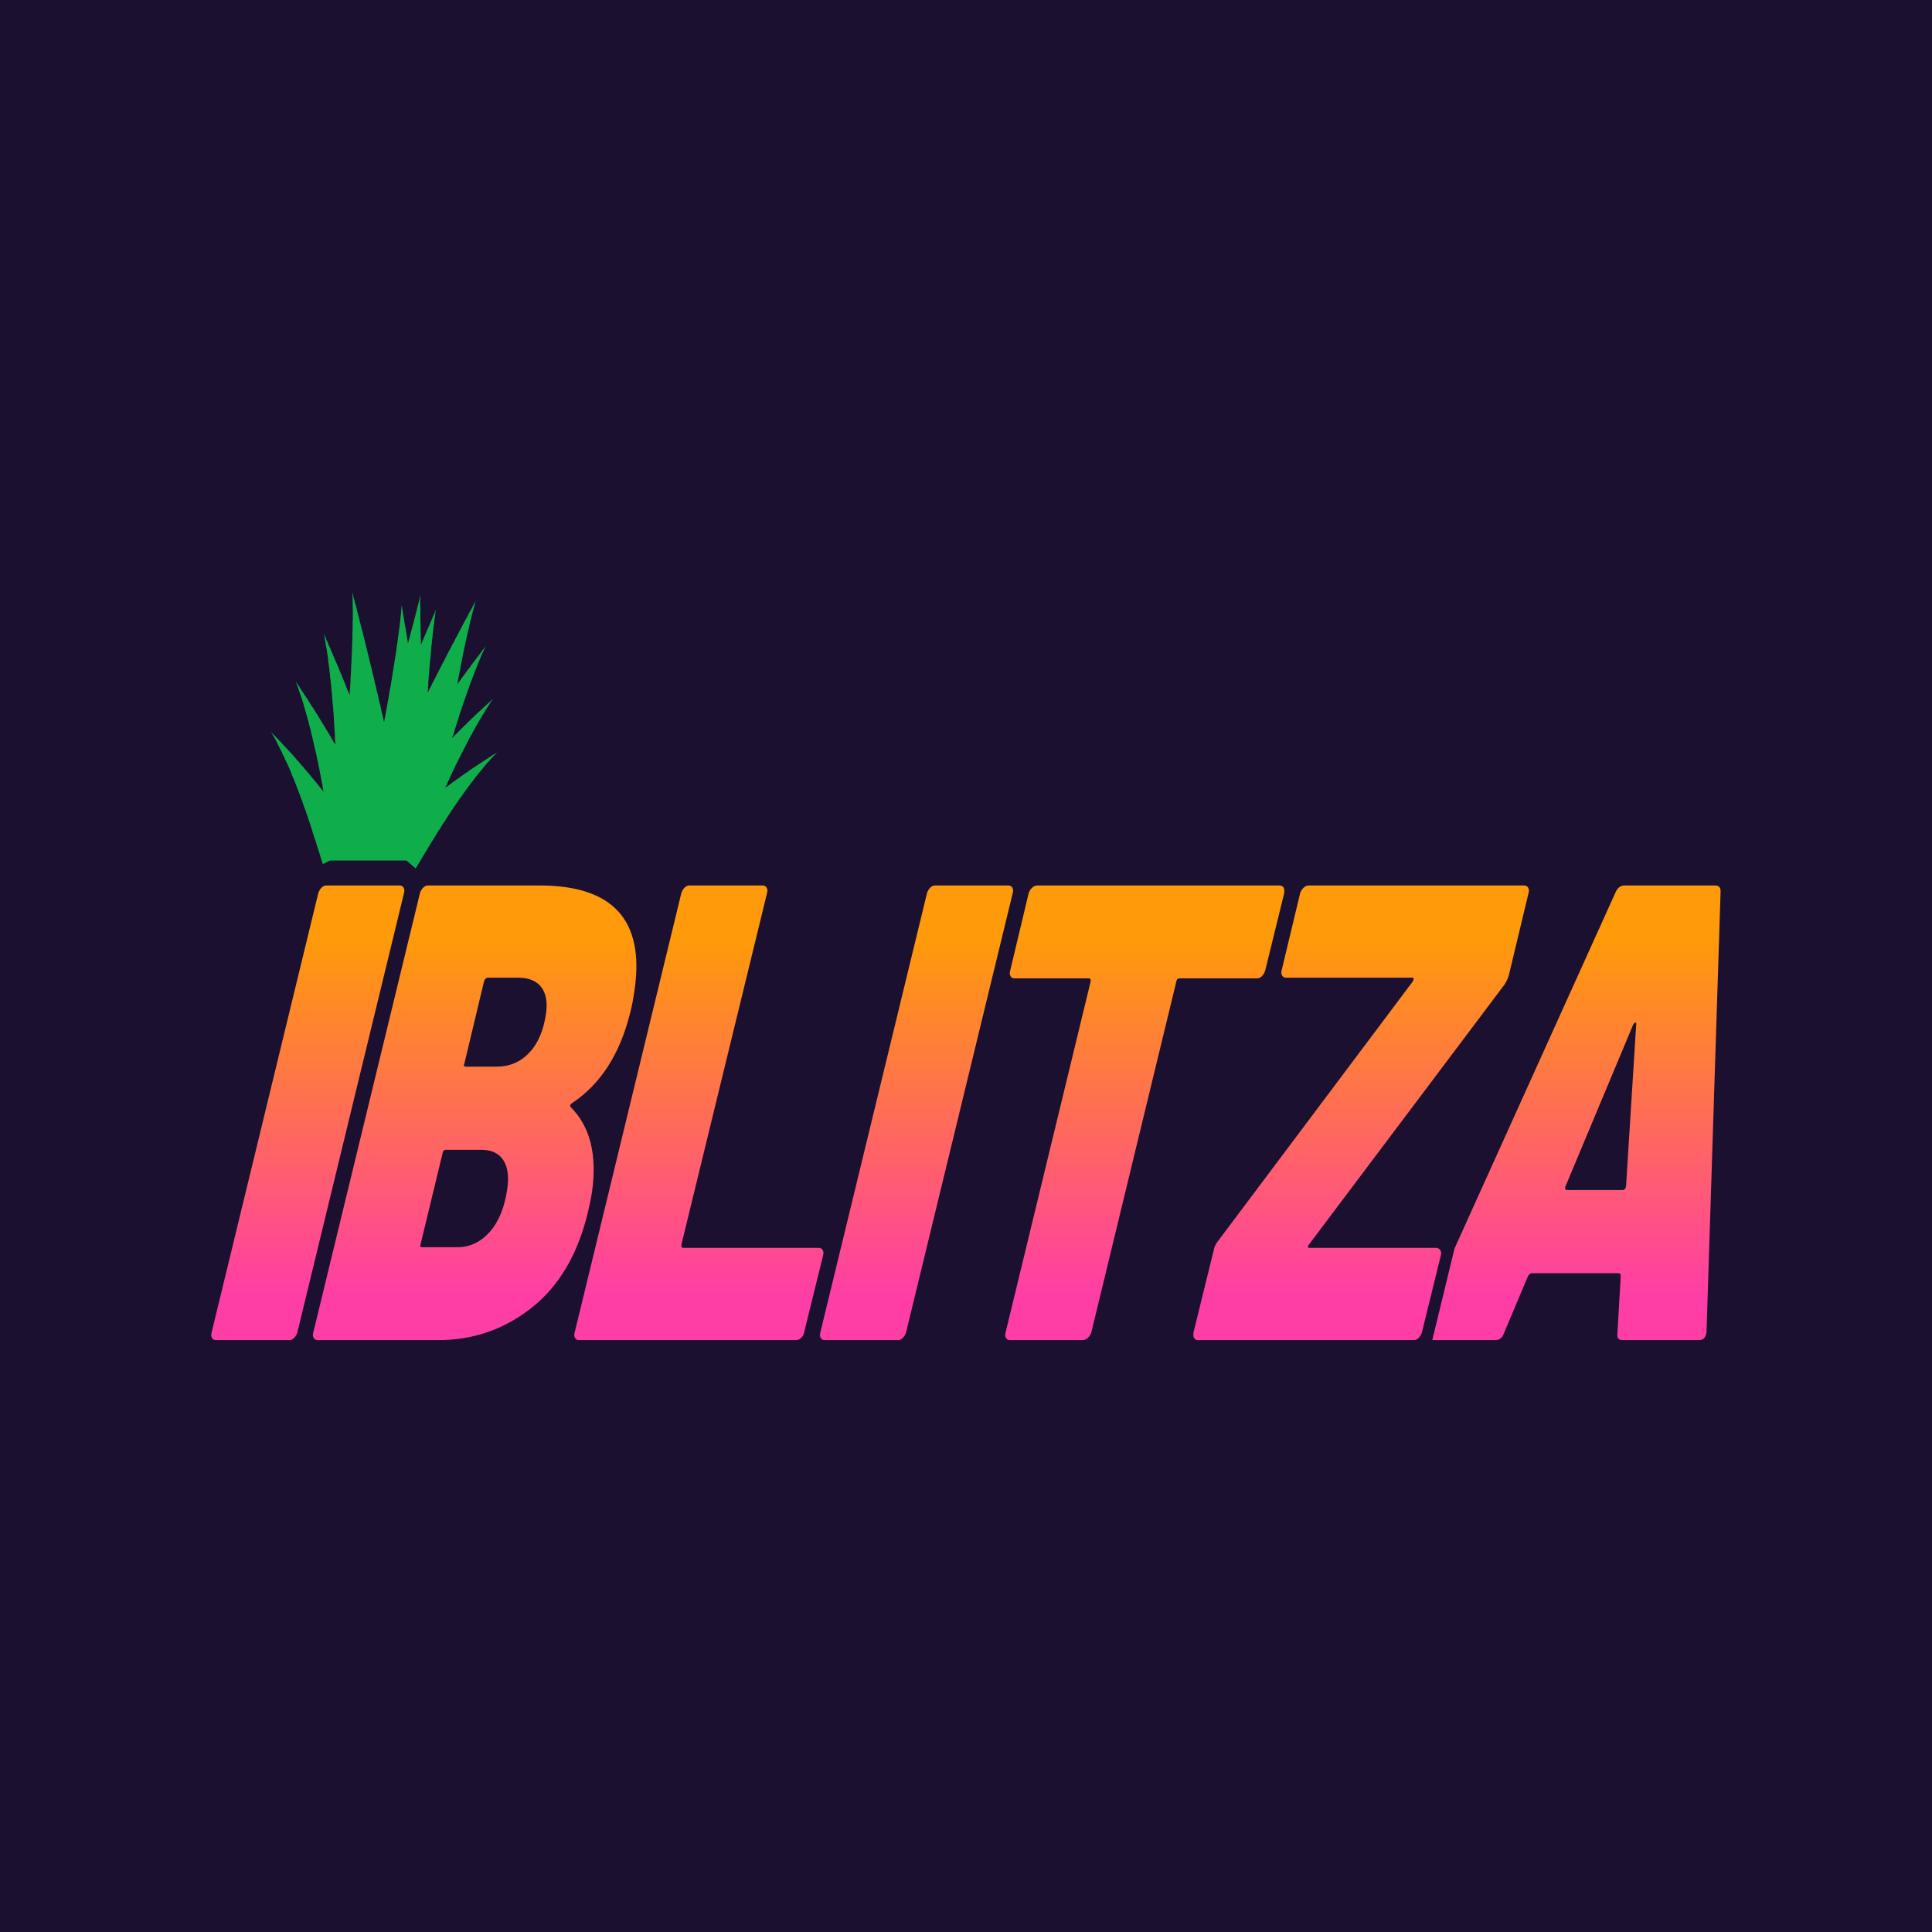
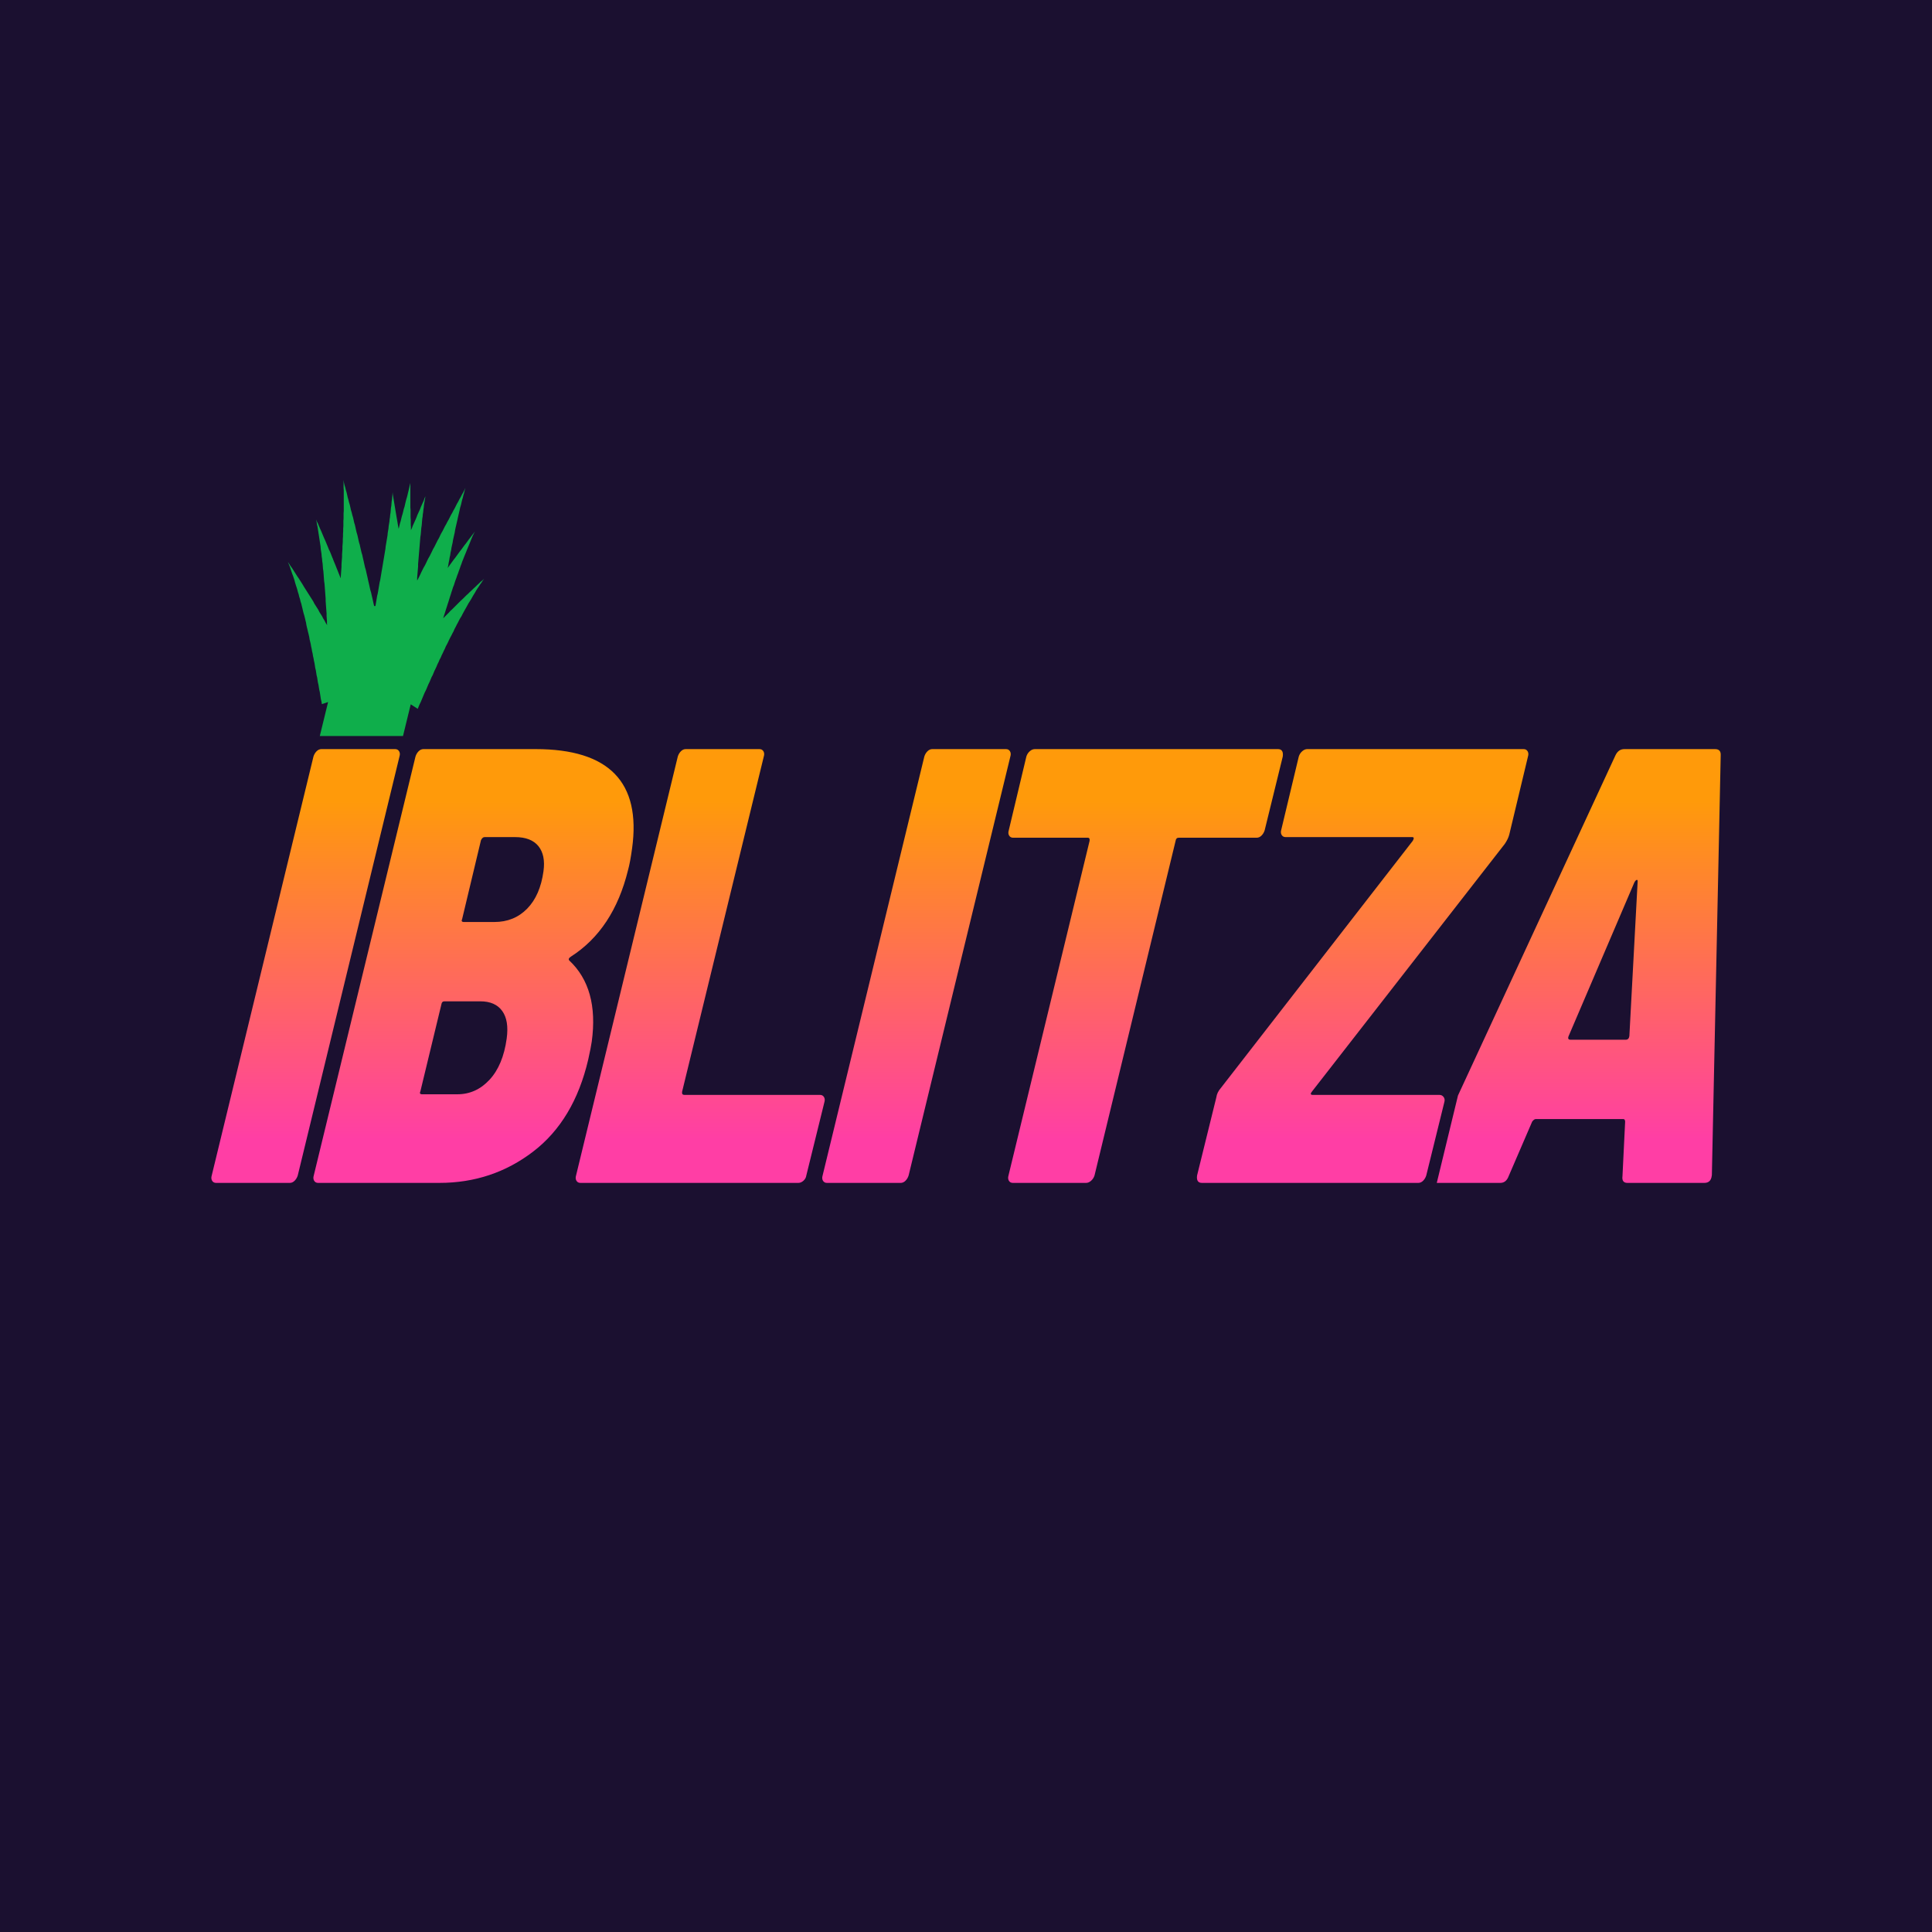
<svg xmlns="http://www.w3.org/2000/svg" viewBox="0 0 1024 1024" width="1024" height="1024">
  <defs>
-     <linearGradient id="sunset" gradientUnits="userSpaceOnUse" x1="0" y1="391.5" x2="0" y2="632.5">
+     <linearGradient id="sunset" gradientUnits="userSpaceOnUse" x1="0" y1="397.0" x2="0" y2="627.0">
      <stop offset="0.12" stop-color="#ff9a0a" />
      <stop offset="0.9" stop-color="#ff3ea5" />
    </linearGradient>
  </defs>
  <rect width="1024" height="1024" fill="#1b1030" />
-   <g transform="translate(-2.3 77.8)">
-     <g fill="#0fae4b">
-       <path d="M176.0,378.3 L219.9,378.3 L237.4,306.0 L193.5,306.0Z" />
-       <path d="M173.4,380.2 L173.0,378.9 L172.6,377.7 L172.2,376.5 L171.9,375.3 L171.5,374.1 L171.1,372.9 L170.7,371.7 L170.3,370.5 L170.0,369.3 L169.6,368.1 L169.2,366.9 L168.8,365.7 L168.4,364.5 L168.0,363.3 L167.7,362.1 L167.3,360.9 L166.9,359.7 L166.5,358.5 L166.1,357.3 L165.7,356.1 L165.3,354.9 L164.9,353.7 L164.5,352.5 L164.1,351.3 L163.6,350.2 L163.2,349.0 L162.8,347.8 L162.4,346.6 L161.9,345.4 L161.5,344.3 L161.1,343.1 L160.6,341.9 L160.2,340.7 L159.7,339.6 L159.3,338.4 L158.8,337.2 L158.4,336.1 L157.9,334.9 L157.4,333.8 L156.9,332.6 L156.5,331.4 L156.0,330.3 L155.5,329.1 L155.0,328.0 L154.5,326.8 L153.9,325.7 L153.4,324.6 L152.9,323.4 L152.3,322.3 L151.8,321.1 L151.2,320.0 L150.7,318.9 L150.1,317.8 L149.5,316.6 L149.0,315.5 L148.4,314.4 L147.8,313.3 L147.1,312.2 L146.5,311.1 L145.9,310.0 L145.9,310.0 L146.7,311.0 L147.6,311.9 L148.5,312.8 L149.4,313.7 L150.2,314.6 L151.1,315.5 L152.0,316.5 L152.8,317.4 L153.7,318.3 L154.6,319.3 L155.4,320.2 L156.3,321.1 L157.2,322.1 L158.0,323.0 L158.9,324.0 L159.7,325.0 L160.6,325.9 L161.4,326.9 L162.2,327.9 L163.1,328.8 L163.9,329.8 L164.7,330.8 L165.6,331.8 L166.4,332.7 L167.2,333.7 L168.0,334.7 L168.8,335.7 L169.7,336.7 L170.5,337.7 L171.3,338.7 L172.1,339.7 L172.9,340.7 L173.7,341.7 L174.5,342.7 L175.3,343.7 L176.1,344.7 L176.9,345.7 L177.7,346.8 L178.5,347.8 L179.3,348.8 L180.1,349.8 L180.8,350.8 L181.6,351.8 L182.4,352.9 L183.2,353.9 L184.0,354.9 L184.8,355.9 L185.5,356.9 L186.3,358.0 L187.1,359.0 L187.9,360.0 L188.6,361.0 L189.4,362.0 L190.2,363.1 L190.9,364.1 L191.7,365.1 L192.5,366.1 L193.3,367.1 L194.0,368.1 L194.8,369.2Z M204.4,366.8 L205.4,366.0 L206.4,365.2 L207.3,364.4 L208.3,363.6 L209.3,362.7 L210.3,361.9 L211.3,361.1 L212.3,360.3 L213.3,359.5 L214.3,358.7 L215.3,357.9 L216.3,357.1 L217.3,356.3 L218.3,355.5 L219.3,354.7 L220.3,353.9 L221.3,353.1 L222.3,352.3 L223.3,351.5 L224.3,350.7 L225.3,349.9 L226.3,349.1 L227.3,348.3 L228.3,347.5 L229.3,346.7 L230.3,345.9 L231.4,345.1 L232.4,344.3 L233.4,343.5 L234.4,342.7 L235.4,342.0 L236.5,341.2 L237.5,340.4 L238.5,339.6 L239.5,338.9 L240.6,338.1 L241.6,337.3 L242.6,336.6 L243.7,335.8 L244.7,335.1 L245.8,334.3 L246.8,333.6 L247.9,332.8 L248.9,332.1 L250.0,331.4 L251.0,330.6 L252.1,329.9 L253.1,329.2 L254.2,328.5 L255.2,327.8 L256.3,327.1 L257.4,326.4 L258.4,325.7 L259.5,325.0 L260.6,324.3 L261.6,323.6 L262.7,322.9 L263.8,322.2 L264.8,321.6 L265.9,320.9 L265.9,320.9 L265.0,321.8 L264.1,322.7 L263.3,323.6 L262.4,324.5 L261.6,325.5 L260.7,326.4 L259.9,327.4 L259.1,328.3 L258.3,329.3 L257.5,330.3 L256.7,331.2 L255.9,332.2 L255.1,333.2 L254.3,334.2 L253.6,335.2 L252.8,336.2 L252.0,337.2 L251.3,338.2 L250.5,339.2 L249.8,340.2 L249.1,341.2 L248.3,342.2 L247.6,343.2 L246.9,344.3 L246.1,345.3 L245.4,346.3 L244.7,347.3 L244.0,348.4 L243.3,349.4 L242.6,350.4 L241.9,351.5 L241.2,352.5 L240.5,353.6 L239.8,354.6 L239.1,355.7 L238.5,356.7 L237.8,357.8 L237.1,358.8 L236.4,359.9 L235.8,361.0 L235.1,362.0 L234.4,363.1 L233.7,364.2 L233.1,365.2 L232.4,366.3 L231.8,367.4 L231.1,368.4 L230.4,369.5 L229.8,370.6 L229.1,371.7 L228.5,372.8 L227.8,373.8 L227.2,374.9 L226.5,376.0 L225.9,377.1 L225.2,378.2 L224.6,379.3 L223.9,380.3 L223.3,381.4 L222.6,382.5Z M177.1,360.5 L176.9,359.2 L176.6,357.9 L176.4,356.6 L176.2,355.3 L176.0,354.0 L175.7,352.7 L175.5,351.3 L175.3,350.0 L175.0,348.7 L174.8,347.4 L174.6,346.1 L174.4,344.8 L174.1,343.5 L173.9,342.2 L173.6,340.9 L173.4,339.6 L173.2,338.3 L172.9,337.0 L172.7,335.7 L172.4,334.4 L172.2,333.1 L171.9,331.8 L171.7,330.5 L171.4,329.2 L171.1,327.9 L170.9,326.6 L170.6,325.3 L170.3,324.0 L170.1,322.7 L169.8,321.5 L169.5,320.2 L169.2,318.9 L168.9,317.6 L168.6,316.3 L168.3,315.0 L168.0,313.7 L167.7,312.4 L167.4,311.2 L167.1,309.9 L166.8,308.6 L166.4,307.3 L166.1,306.0 L165.8,304.8 L165.4,303.5 L165.1,302.2 L164.7,300.9 L164.4,299.7 L164.0,298.4 L163.6,297.1 L163.3,295.9 L162.9,294.6 L162.5,293.3 L162.1,292.1 L161.7,290.8 L161.2,289.6 L160.8,288.3 L160.4,287.0 L159.9,285.8 L159.5,284.6 L159.0,283.3 L159.0,283.3 L159.7,284.4 L160.5,285.5 L161.2,286.6 L161.9,287.8 L162.7,288.9 L163.4,290.0 L164.1,291.1 L164.9,292.2 L165.6,293.3 L166.3,294.5 L167.0,295.6 L167.7,296.7 L168.5,297.8 L169.2,299.0 L169.9,300.1 L170.6,301.2 L171.3,302.4 L172.0,303.5 L172.7,304.7 L173.4,305.8 L174.1,307.0 L174.8,308.1 L175.5,309.3 L176.2,310.4 L176.9,311.6 L177.6,312.7 L178.2,313.9 L178.9,315.1 L179.6,316.2 L180.3,317.4 L180.9,318.6 L181.6,319.7 L182.3,320.9 L182.9,322.1 L183.6,323.2 L184.3,324.4 L184.9,325.6 L185.6,326.8 L186.3,327.9 L186.9,329.1 L187.6,330.3 L188.2,331.5 L188.9,332.6 L189.5,333.8 L190.2,335.0 L190.8,336.2 L191.5,337.3 L192.1,338.5 L192.8,339.7 L193.4,340.9 L194.1,342.1 L194.7,343.2 L195.3,344.4 L196.0,345.6 L196.6,346.8 L197.3,347.9 L197.9,349.1 L198.6,350.3 L199.2,351.5 L199.8,352.6Z M207.8,350.1 L208.7,349.1 L209.6,348.1 L210.5,347.1 L211.4,346.1 L212.3,345.1 L213.2,344.1 L214.1,343.1 L215.0,342.1 L215.9,341.1 L216.8,340.1 L217.7,339.2 L218.6,338.2 L219.5,337.2 L220.4,336.2 L221.3,335.2 L222.2,334.2 L223.1,333.2 L224.0,332.2 L225.0,331.2 L225.9,330.2 L226.8,329.3 L227.7,328.3 L228.6,327.3 L229.5,326.3 L230.5,325.3 L231.4,324.3 L232.3,323.4 L233.2,322.4 L234.2,321.4 L235.1,320.4 L236.0,319.5 L237.0,318.5 L237.9,317.5 L238.8,316.6 L239.8,315.6 L240.7,314.6 L241.7,313.7 L242.6,312.7 L243.5,311.8 L244.5,310.8 L245.4,309.9 L246.4,308.9 L247.3,308.0 L248.3,307.0 L249.3,306.1 L250.2,305.1 L251.2,304.2 L252.1,303.3 L253.1,302.4 L254.1,301.4 L255.0,300.5 L256.0,299.6 L257.0,298.7 L258.0,297.8 L258.9,296.9 L259.9,296.0 L260.9,295.1 L261.9,294.2 L262.8,293.3 L263.8,292.3 L263.8,292.3 L263.0,293.4 L262.3,294.5 L261.6,295.6 L260.9,296.7 L260.1,297.9 L259.4,299.0 L258.8,300.1 L258.1,301.2 L257.4,302.4 L256.7,303.5 L256.0,304.7 L255.4,305.8 L254.7,307.0 L254.1,308.1 L253.4,309.3 L252.8,310.4 L252.2,311.6 L251.5,312.7 L250.9,313.9 L250.3,315.1 L249.7,316.2 L249.1,317.4 L248.5,318.6 L247.9,319.8 L247.3,320.9 L246.7,322.1 L246.1,323.3 L245.5,324.5 L244.9,325.7 L244.3,326.9 L243.7,328.0 L243.2,329.2 L242.6,330.4 L242.0,331.6 L241.5,332.8 L240.9,334.0 L240.4,335.2 L239.8,336.4 L239.3,337.6 L238.7,338.8 L238.2,340.0 L237.6,341.2 L237.1,342.4 L236.5,343.6 L236.0,344.8 L235.4,346.0 L234.9,347.3 L234.4,348.5 L233.8,349.7 L233.3,350.9 L232.8,352.1 L232.2,353.3 L231.7,354.6 L231.2,355.8 L230.7,357.0 L230.1,358.2 L229.6,359.4 L229.1,360.7 L228.5,361.9 L228.0,363.1Z M181.0,340.8 L181.0,339.4 L180.9,338.1 L180.9,336.7 L180.8,335.3 L180.8,333.9 L180.7,332.5 L180.7,331.1 L180.6,329.7 L180.5,328.3 L180.5,326.9 L180.4,325.5 L180.4,324.1 L180.3,322.7 L180.2,321.3 L180.2,320.0 L180.1,318.6 L180.0,317.2 L180.0,315.8 L179.9,314.4 L179.8,313.0 L179.8,311.6 L179.7,310.2 L179.6,308.9 L179.5,307.5 L179.4,306.1 L179.3,304.7 L179.3,303.3 L179.2,301.9 L179.1,300.5 L179.0,299.2 L178.9,297.8 L178.8,296.4 L178.6,295.0 L178.5,293.6 L178.4,292.3 L178.3,290.9 L178.2,289.5 L178.0,288.1 L177.9,286.7 L177.8,285.3 L177.6,284.0 L177.5,282.6 L177.3,281.2 L177.2,279.8 L177.0,278.5 L176.9,277.1 L176.7,275.7 L176.5,274.3 L176.3,272.9 L176.2,271.6 L176.0,270.2 L175.8,268.8 L175.6,267.4 L175.4,266.1 L175.1,264.7 L174.9,263.3 L174.7,262.0 L174.4,260.6 L174.2,259.2 L173.9,257.9 L173.9,257.9 L174.4,259.1 L175.0,260.4 L175.5,261.7 L176.1,263.0 L176.6,264.3 L177.2,265.5 L177.7,266.8 L178.3,268.1 L178.8,269.4 L179.4,270.7 L179.9,272.0 L180.5,273.3 L181.0,274.5 L181.6,275.8 L182.1,277.1 L182.6,278.4 L183.2,279.7 L183.7,281.0 L184.2,282.3 L184.8,283.6 L185.3,284.9 L185.8,286.2 L186.3,287.5 L186.9,288.8 L187.4,290.1 L187.9,291.5 L188.4,292.8 L188.9,294.1 L189.4,295.4 L189.9,296.7 L190.4,298.0 L190.9,299.3 L191.4,300.6 L191.9,302.0 L192.4,303.3 L192.9,304.6 L193.4,305.9 L193.9,307.2 L194.4,308.5 L194.9,309.8 L195.4,311.2 L195.9,312.5 L196.4,313.8 L196.9,315.1 L197.4,316.4 L197.9,317.8 L198.4,319.1 L198.9,320.4 L199.3,321.7 L199.8,323.0 L200.3,324.3 L200.8,325.7 L201.3,327.0 L201.8,328.3 L202.2,329.6 L202.7,330.9 L203.2,332.2 L203.7,333.6 L204.2,334.9 L204.7,336.2Z M211.3,333.5 L212.1,332.3 L212.9,331.1 L213.7,330.0 L214.5,328.8 L215.2,327.6 L216.0,326.5 L216.8,325.3 L217.6,324.1 L218.4,323.0 L219.2,321.8 L219.9,320.7 L220.7,319.5 L221.5,318.3 L222.3,317.2 L223.1,316.0 L223.9,314.8 L224.6,313.7 L225.4,312.5 L226.2,311.3 L227.0,310.2 L227.8,309.0 L228.6,307.8 L229.4,306.7 L230.2,305.5 L231.0,304.4 L231.8,303.2 L232.6,302.0 L233.4,300.9 L234.2,299.7 L235.0,298.6 L235.8,297.4 L236.6,296.3 L237.4,295.1 L238.2,294.0 L239.0,292.8 L239.8,291.7 L240.6,290.5 L241.5,289.4 L242.3,288.2 L243.1,287.1 L243.9,285.9 L244.7,284.8 L245.5,283.7 L246.4,282.5 L247.2,281.4 L248.0,280.3 L248.9,279.1 L249.7,278.0 L250.5,276.9 L251.4,275.8 L252.2,274.6 L253.0,273.5 L253.9,272.4 L254.7,271.3 L255.5,270.2 L256.4,269.1 L257.2,268.0 L258.1,266.8 L258.9,265.7 L259.7,264.6 L259.7,264.6 L259.1,265.9 L258.6,267.1 L258.0,268.4 L257.4,269.7 L256.9,271.0 L256.4,272.2 L255.8,273.5 L255.3,274.8 L254.8,276.1 L254.3,277.4 L253.8,278.7 L253.3,280.0 L252.8,281.3 L252.3,282.6 L251.8,283.9 L251.3,285.2 L250.9,286.5 L250.4,287.8 L249.9,289.1 L249.5,290.4 L249.0,291.7 L248.6,293.0 L248.1,294.3 L247.7,295.6 L247.2,297.0 L246.8,298.3 L246.3,299.6 L245.9,300.9 L245.5,302.2 L245.1,303.6 L244.6,304.9 L244.2,306.2 L243.8,307.5 L243.4,308.8 L243.0,310.2 L242.6,311.5 L242.1,312.8 L241.7,314.1 L241.3,315.5 L240.9,316.8 L240.5,318.1 L240.1,319.5 L239.7,320.8 L239.4,322.1 L239.0,323.5 L238.6,324.8 L238.2,326.1 L237.8,327.5 L237.4,328.8 L237.0,330.1 L236.6,331.5 L236.3,332.8 L235.9,334.2 L235.5,335.5 L235.1,336.8 L234.7,338.2 L234.3,339.5 L234.0,340.9 L233.6,342.2 L233.2,343.6Z M185.2,321.3 L185.3,319.9 L185.5,318.5 L185.6,317.0 L185.7,315.6 L185.8,314.2 L185.9,312.8 L186.0,311.3 L186.1,309.9 L186.3,308.5 L186.4,307.1 L186.5,305.7 L186.6,304.2 L186.7,302.8 L186.8,301.4 L186.9,300.0 L187.0,298.6 L187.1,297.1 L187.2,295.7 L187.3,294.3 L187.4,292.9 L187.5,291.5 L187.6,290.0 L187.7,288.6 L187.8,287.2 L187.9,285.8 L188.0,284.4 L188.1,282.9 L188.1,281.5 L188.2,280.1 L188.3,278.7 L188.4,277.3 L188.4,275.8 L188.5,274.4 L188.6,273.0 L188.6,271.6 L188.7,270.2 L188.8,268.7 L188.8,267.3 L188.9,265.9 L188.9,264.5 L189.0,263.0 L189.0,261.6 L189.1,260.2 L189.1,258.8 L189.1,257.4 L189.2,255.9 L189.2,254.5 L189.2,253.1 L189.2,251.7 L189.3,250.3 L189.3,248.8 L189.3,247.4 L189.3,246.0 L189.3,244.6 L189.2,243.1 L189.2,241.7 L189.2,240.3 L189.2,238.9 L189.1,237.5 L189.0,236.0 L189.0,236.0 L189.4,237.4 L189.7,238.8 L190.1,240.2 L190.4,241.6 L190.8,242.9 L191.2,244.3 L191.5,245.7 L191.9,247.1 L192.2,248.5 L192.6,249.8 L192.9,251.2 L193.3,252.6 L193.6,254.0 L194.0,255.4 L194.4,256.8 L194.7,258.2 L195.1,259.6 L195.4,260.9 L195.7,262.3 L196.1,263.7 L196.4,265.1 L196.8,266.5 L197.1,267.9 L197.5,269.3 L197.8,270.7 L198.1,272.1 L198.5,273.5 L198.8,274.9 L199.2,276.3 L199.5,277.7 L199.8,279.1 L200.2,280.5 L200.5,281.8 L200.8,283.2 L201.1,284.6 L201.5,286.0 L201.8,287.4 L202.1,288.8 L202.5,290.2 L202.8,291.6 L203.1,293.0 L203.4,294.4 L203.8,295.8 L204.1,297.2 L204.4,298.6 L204.7,300.0 L205.1,301.4 L205.4,302.8 L205.7,304.2 L206.0,305.6 L206.4,307.0 L206.7,308.4 L207.0,309.8 L207.3,311.2 L207.6,312.6 L208.0,314.0 L208.3,315.4 L208.6,316.8 L208.9,318.2 L209.3,319.6Z M215.2,316.8 L215.8,315.5 L216.5,314.2 L217.1,312.9 L217.8,311.6 L218.4,310.4 L219.0,309.1 L219.7,307.8 L220.3,306.5 L221.0,305.2 L221.6,304.0 L222.3,302.7 L222.9,301.4 L223.6,300.1 L224.2,298.8 L224.8,297.5 L225.5,296.3 L226.1,295.0 L226.8,293.7 L227.4,292.4 L228.1,291.1 L228.7,289.9 L229.4,288.6 L230.0,287.3 L230.7,286.0 L231.3,284.7 L232.0,283.4 L232.6,282.2 L233.3,280.9 L233.9,279.6 L234.6,278.3 L235.2,277.1 L235.9,275.8 L236.5,274.5 L237.2,273.2 L237.9,272.0 L238.5,270.7 L239.2,269.4 L239.8,268.1 L240.5,266.9 L241.2,265.6 L241.8,264.3 L242.5,263.1 L243.2,261.8 L243.8,260.5 L244.5,259.3 L245.2,258.0 L245.8,256.7 L246.5,255.5 L247.2,254.2 L247.8,252.9 L248.5,251.7 L249.2,250.4 L249.9,249.2 L250.5,247.9 L251.2,246.6 L251.9,245.4 L252.6,244.1 L253.2,242.9 L253.9,241.6 L254.5,240.4 L254.5,240.4 L254.1,241.7 L253.8,243.1 L253.4,244.5 L253.0,245.8 L252.7,247.2 L252.3,248.6 L252.0,250.0 L251.6,251.4 L251.3,252.7 L251.0,254.1 L250.7,255.5 L250.3,256.9 L250.0,258.3 L249.7,259.7 L249.4,261.1 L249.1,262.4 L248.8,263.8 L248.5,265.2 L248.2,266.6 L247.9,268.0 L247.6,269.4 L247.4,270.8 L247.1,272.2 L246.8,273.6 L246.5,275.0 L246.3,276.4 L246.0,277.8 L245.7,279.2 L245.5,280.6 L245.2,282.0 L245.0,283.4 L244.7,284.8 L244.4,286.2 L244.2,287.6 L243.9,289.0 L243.7,290.4 L243.4,291.8 L243.2,293.2 L243.0,294.6 L242.7,296.0 L242.5,297.4 L242.2,298.8 L242.0,300.2 L241.8,301.6 L241.5,303.0 L241.3,304.4 L241.1,305.8 L240.8,307.2 L240.6,308.6 L240.4,310.0 L240.2,311.4 L239.9,312.8 L239.7,314.2 L239.5,315.7 L239.2,317.1 L239.0,318.5 L238.8,319.9 L238.6,321.3 L238.4,322.7 L238.1,324.1Z M203.4,317.9 L203.7,316.6 L203.9,315.4 L204.1,314.1 L204.4,312.9 L204.6,311.6 L204.8,310.4 L205.1,309.1 L205.3,307.9 L205.5,306.6 L205.8,305.4 L206.0,304.1 L206.2,302.9 L206.5,301.6 L206.7,300.4 L206.9,299.1 L207.2,297.9 L207.4,296.6 L207.6,295.4 L207.8,294.2 L208.1,292.9 L208.3,291.7 L208.5,290.4 L208.7,289.2 L208.9,287.9 L209.2,286.7 L209.4,285.4 L209.6,284.2 L209.8,282.9 L210.0,281.7 L210.2,280.4 L210.4,279.2 L210.6,277.9 L210.8,276.7 L211.0,275.4 L211.2,274.2 L211.4,272.9 L211.6,271.7 L211.8,270.4 L212.0,269.2 L212.2,267.9 L212.4,266.7 L212.5,265.4 L212.7,264.2 L212.9,262.9 L213.1,261.7 L213.2,260.4 L213.4,259.2 L213.6,257.9 L213.7,256.7 L213.9,255.4 L214.1,254.2 L214.2,252.9 L214.4,251.7 L214.5,250.4 L214.6,249.1 L214.8,247.9 L214.9,246.6 L215.0,245.4 L215.1,244.1 L215.2,242.9 L215.2,242.9 L215.4,244.1 L215.6,245.4 L215.8,246.6 L216.0,247.9 L216.2,249.1 L216.4,250.3 L216.6,251.6 L216.8,252.8 L217.0,254.1 L217.3,255.3 L217.5,256.6 L217.7,257.9 L217.9,259.1 L218.1,260.4 L218.3,261.6 L218.5,262.9 L218.7,264.1 L219.0,265.4 L219.2,266.6 L219.4,267.9 L219.6,269.1 L219.8,270.4 L220.0,271.7 L220.2,272.9 L220.4,274.2 L220.6,275.4 L220.8,276.7 L221.0,277.9 L221.2,279.2 L221.4,280.5 L221.7,281.7 L221.9,283.0 L222.1,284.2 L222.3,285.5 L222.5,286.7 L222.7,288.0 L222.9,289.3 L223.1,290.5 L223.3,291.8 L223.5,293.0 L223.7,294.3 L223.9,295.6 L224.1,296.8 L224.3,298.1 L224.5,299.3 L224.7,300.6 L224.9,301.9 L225.1,303.1 L225.3,304.4 L225.5,305.6 L225.7,306.9 L225.9,308.1 L226.1,309.4 L226.3,310.7 L226.5,311.9 L226.7,313.2 L226.9,314.4 L227.1,315.7 L227.3,316.9 L227.5,318.2Z M203.7,315.4 L204.2,314.2 L204.7,313.0 L205.2,311.8 L205.7,310.7 L206.2,309.5 L206.7,308.3 L207.2,307.1 L207.7,306.0 L208.1,304.8 L208.6,303.6 L209.1,302.4 L209.6,301.3 L210.1,300.1 L210.6,298.9 L211.1,297.7 L211.6,296.6 L212.1,295.4 L212.6,294.2 L213.1,293.0 L213.6,291.9 L214.1,290.7 L214.5,289.5 L215.0,288.3 L215.5,287.1 L216.0,286.0 L216.5,284.8 L217.0,283.6 L217.5,282.4 L218.0,281.3 L218.5,280.1 L219.0,278.9 L219.5,277.8 L220.0,276.6 L220.5,275.4 L221.0,274.2 L221.5,273.1 L222.0,271.9 L222.5,270.7 L223.0,269.5 L223.5,268.4 L224.0,267.2 L224.5,266.0 L225.0,264.9 L225.5,263.7 L226.0,262.5 L226.5,261.4 L227.0,260.2 L227.5,259.0 L228.0,257.9 L228.5,256.7 L229.0,255.5 L229.5,254.4 L230.0,253.2 L230.5,252.0 L231.0,250.9 L231.5,249.7 L232.0,248.5 L232.5,247.4 L233.0,246.2 L233.5,245.0 L233.5,245.0 L233.2,246.3 L233.0,247.5 L232.9,248.8 L232.7,250.0 L232.5,251.3 L232.4,252.5 L232.2,253.8 L232.0,255.0 L231.9,256.3 L231.7,257.6 L231.6,258.8 L231.5,260.1 L231.3,261.3 L231.2,262.6 L231.1,263.8 L230.9,265.1 L230.8,266.4 L230.7,267.6 L230.6,268.9 L230.5,270.1 L230.4,271.4 L230.2,272.7 L230.1,273.9 L230.0,275.2 L229.9,276.4 L229.8,277.7 L229.7,279.0 L229.6,280.2 L229.5,281.5 L229.4,282.7 L229.3,284.0 L229.3,285.3 L229.2,286.5 L229.1,287.8 L229.0,289.0 L228.9,290.3 L228.8,291.6 L228.7,292.8 L228.7,294.1 L228.6,295.4 L228.5,296.6 L228.4,297.9 L228.4,299.2 L228.3,300.4 L228.2,301.7 L228.1,303.0 L228.1,304.2 L228.0,305.5 L227.9,306.8 L227.9,308.0 L227.8,309.3 L227.7,310.6 L227.7,311.8 L227.6,313.1 L227.5,314.4 L227.5,315.6 L227.4,316.9 L227.3,318.2 L227.3,319.4 L227.2,320.7Z M203.5,316.6 L203.9,315.3 L204.3,314.0 L204.6,312.7 L205.0,311.3 L205.4,310.0 L205.8,308.7 L206.1,307.4 L206.5,306.1 L206.9,304.8 L207.3,303.5 L207.7,302.1 L208.0,300.8 L208.4,299.5 L208.8,298.2 L209.1,296.9 L209.5,295.6 L209.9,294.3 L210.3,292.9 L210.6,291.6 L211.0,290.3 L211.4,289.0 L211.7,287.7 L212.1,286.4 L212.5,285.1 L212.9,283.7 L213.2,282.4 L213.6,281.1 L214.0,279.8 L214.3,278.5 L214.7,277.2 L215.1,275.9 L215.4,274.5 L215.8,273.2 L216.1,271.9 L216.5,270.6 L216.9,269.3 L217.2,268.0 L217.6,266.6 L217.9,265.3 L218.3,264.0 L218.7,262.7 L219.0,261.4 L219.4,260.1 L219.7,258.7 L220.1,257.4 L220.4,256.1 L220.8,254.8 L221.1,253.5 L221.5,252.2 L221.8,250.8 L222.2,249.5 L222.5,248.2 L222.8,246.9 L223.2,245.6 L223.5,244.2 L223.8,242.9 L224.2,241.6 L224.5,240.3 L224.8,239.0 L225.1,237.6 L225.1,237.6 L225.1,239.0 L225.0,240.4 L225.0,241.7 L225.0,243.1 L225.1,244.4 L225.1,245.8 L225.1,247.2 L225.1,248.5 L225.1,249.9 L225.1,251.2 L225.2,252.6 L225.2,254.0 L225.2,255.3 L225.2,256.7 L225.3,258.1 L225.3,259.4 L225.3,260.8 L225.4,262.1 L225.4,263.5 L225.4,264.9 L225.5,266.2 L225.5,267.6 L225.6,269.0 L225.6,270.3 L225.6,271.7 L225.7,273.0 L225.7,274.4 L225.8,275.8 L225.8,277.1 L225.9,278.5 L225.9,279.9 L225.9,281.2 L226.0,282.6 L226.0,284.0 L226.1,285.3 L226.1,286.7 L226.2,288.1 L226.2,289.4 L226.3,290.8 L226.3,292.2 L226.4,293.5 L226.4,294.9 L226.5,296.2 L226.5,297.6 L226.6,299.0 L226.6,300.3 L226.7,301.7 L226.7,303.1 L226.8,304.4 L226.9,305.8 L226.9,307.2 L227.0,308.5 L227.0,309.9 L227.1,311.3 L227.1,312.6 L227.2,314.0 L227.2,315.4 L227.3,316.7 L227.4,318.1 L227.4,319.5Z" />
-     </g>
-     <path d="M114.48 628.35 170.98 395.65Q171.50 393.93 172.66 392.73Q173.82 391.52 175.23 391.52H214.17Q215.58 391.52 216.25 392.73Q216.93 393.93 216.40 395.65L159.91 628.35Q159.38 630.07 158.22 631.27Q157.06 632.48 155.65 632.48H116.72Q115.31 632.48 114.63 631.27Q113.96 630.07 114.48 628.35ZM234.66 632.48H170.61Q169.20 632.48 168.52 631.27Q167.85 630.07 168.37 628.35L224.87 395.65Q225.39 393.93 226.55 392.73Q227.71 391.52 229.12 391.52H288.37Q346.50 391.52 338.67 446.60Q337.54 454.52 336.39 458.65Q328.31 491.69 305.56 506.84Q304.00 507.87 304.70 508.90Q320.27 524.39 316.07 554.00Q315.63 557.09 314.08 563.98Q306.18 597.71 284.39 615.09Q262.59 632.48 234.66 632.48ZM258.89 442.12 248.45 485.84Q247.64 487.56 249.33 487.56H265.41Q275.85 487.56 282.83 480.16Q289.81 472.76 291.71 459.33Q292.99 450.38 289.18 445.39Q285.38 440.40 276.91 440.40H260.83Q259.70 440.40 258.89 442.12ZM271.17 552.27Q272.59 542.29 268.97 536.96Q265.36 531.62 257.46 531.62H238.55Q237.14 531.62 236.90 533.34L225.25 581.53Q224.44 583.25 226.13 583.25H244.76Q254.63 583.25 261.85 575.16Q269.06 567.08 271.17 552.27ZM306.91 628.35 363.40 395.65Q363.93 393.93 365.08 392.73Q366.24 391.52 367.65 391.52H406.59Q408.00 391.52 408.68 392.73Q409.35 393.93 408.82 395.65L363.45 581.88Q363.21 583.60 364.62 583.60H436.28Q437.69 583.60 438.37 584.80Q439.04 586.01 438.52 587.73L428.51 628.35Q428.27 630.07 426.97 631.27Q425.67 632.48 424.26 632.48H309.14Q307.73 632.48 307.05 631.27Q306.38 630.07 306.91 628.35ZM437.12 628.35 493.61 395.65Q494.14 393.93 495.30 392.73Q496.46 391.52 497.87 391.52H536.80Q538.22 391.52 538.89 392.73Q539.57 393.93 539.04 395.65L482.54 628.35Q482.02 630.07 480.86 631.27Q479.70 632.48 478.29 632.48H439.35Q437.94 632.48 437.27 631.27Q436.59 630.07 437.12 628.35ZM682.93 395.65 672.88 436.62Q672.35 438.34 671.19 439.54Q670.03 440.75 668.62 440.75H627.43Q626.02 440.75 625.77 442.47L580.73 628.35Q580.20 630.07 578.90 631.27Q577.60 632.48 576.19 632.48H537.54Q536.13 632.48 535.45 631.27Q534.78 630.07 535.30 628.35L580.35 442.47Q580.59 440.75 579.46 440.75H539.96Q538.55 440.75 537.87 439.54Q537.20 438.34 537.73 436.62L547.50 395.65Q548.03 393.93 549.33 392.73Q550.63 391.52 552.04 391.52H680.41Q683.52 391.52 682.93 395.65ZM634.89 628.35 645.57 584.97Q645.97 582.22 648.00 579.81L751.04 442.47Q752.18 440.40 750.77 440.40H683.90Q682.49 440.40 681.81 439.20Q681.14 437.99 681.66 436.27L691.39 395.65Q691.92 393.93 693.21 392.73Q694.51 391.52 695.93 391.52H810.20Q811.61 391.52 812.28 392.73Q812.96 393.93 812.43 395.65L802.03 439.03Q801.41 441.43 799.61 444.19L696.29 581.53Q694.58 583.60 696.56 583.60H763.43Q764.84 583.60 765.65 584.80Q766.47 586.01 765.94 587.73L755.94 628.35Q755.41 630.07 754.25 631.27Q753.09 632.48 751.68 632.48H637.41Q634.31 632.48 634.89 628.35ZM859.57 628.69Q859.30 630.61 859.96 631.55Q860.61 632.48 862.14 632.48H902.77Q906.15 632.48 906.69 628.69L906.79 628.00L914.24 394.96Q914.33 393.39 913.74 392.54Q913.03 391.52 911.34 391.52H863.38Q860.27 391.52 858.66 394.96L773.22 583.94L761.44 632.48L794.99 632.48Q798.09 632.48 799.48 628.69L812.25 598.40Q813.29 597.02 814.13 597.02H860.41Q861.25 597.02 861.34 598.40ZM833.09 552.96Q832.17 552.96 831.91 552.45Q831.69 552.03 831.93 551.24L867.81 465.53Q868.57 464.15 869.14 464.15Q869.27 464.15 869.36 464.23Q869.65 464.47 869.50 465.53L864.14 550.90Q863.85 552.96 862.16 552.96Z" fill="url(#sunset)" />
+   <g transform="translate(-0.8 0.0)">
+     <path d="M170.3 390.1 174.7 372.1 171.4 373.2 171.2 371.9 170.9 370.7 170.7 369.4 170.5 368.1 170.3 366.8 170.0 365.5 169.8 364.3 169.6 363.0 169.3 361.7 169.1 360.4 168.9 359.1 168.6 357.9 168.4 356.6 168.2 355.3 167.9 354.1 167.7 352.8 167.5 351.5 167.2 350.2 167.0 349.0 166.7 347.7 166.5 346.4 166.2 345.2 166.0 343.9 165.7 342.6 165.5 341.4 165.2 340.1 164.9 338.9 164.7 337.6 164.4 336.3 164.1 335.1 163.8 333.8 163.5 332.6 163.2 331.3 163.0 330.0 162.7 328.8 162.4 327.5 162.1 326.3 161.7 325.0 161.4 323.8 161.1 322.5 160.8 321.3 160.5 320.0 160.1 318.8 159.8 317.5 159.4 316.3 159.1 315.0 158.7 313.8 158.4 312.6 158.0 311.3 157.6 310.1 157.2 308.8 156.9 307.6 156.5 306.4 156.1 305.2 155.6 303.9 155.2 302.7 154.8 301.5 154.4 300.3 153.9 299.1 153.4 297.8 154.1 298.9 154.8 300.0 155.6 301.1 156.3 302.2 157.0 303.3 158.4 305.5 159.1 306.5 160.5 308.7 161.2 309.8 161.9 311.0 162.6 312.1 163.3 313.2 164.0 314.3 165.4 316.5 166.1 317.6 166.8 318.7 167.4 319.9 168.1 321.0 169.5 323.2 170.1 324.4 171.5 326.6 172.1 327.8 172.8 328.9 173.4 330.1 174.1 331.2 174.2 331.3 174.1 330.5V329.2L174.0 327.9L173.9 326.6V325.2L173.8 323.9L173.7 322.6L173.6 321.3L173.5 319.9L173.4 318.6V317.3L173.3 316.0L173.2 314.7L173.1 313.3L172.9 310.7L172.8 309.4L172.6 308.1L172.5 306.8L172.4 305.4L172.3 304.1L172.2 302.8L172.0 301.5L171.9 300.2L171.8 298.8L171.6 297.5L171.5 296.2L171.3 294.9L171.2 293.6L171.0 292.3L170.8 291.0L170.7 289.6L170.5 288.3L170.1 285.7L169.9 284.4L169.7 283.1L169.5 281.8L169.1 279.2L168.8 277.9L168.6 276.6L168.3 275.3L168.8 276.5L169.4 277.7L169.9 278.9L170.4 280.1L171.0 281.4L171.5 282.6L172.0 283.8L172.5 285.0L173.1 286.3L174.1 288.7L174.6 289.9L175.1 291.2L175.7 292.4L176.2 293.6L176.7 294.9L177.2 296.1L177.7 297.4L178.2 298.6L178.7 299.8L179.2 301.1L179.7 302.3L180.2 303.6L180.7 304.8L181.2 306.1L181.4 306.5L181.4 306.0L181.6 303.2L181.7 301.9L181.8 300.5V299.2L181.9 297.8L182.0 296.5L182.1 295.1V293.8L182.2 292.4L182.3 291.0V289.7L182.4 288.3L182.5 287.0V285.6L182.6 284.3V282.9L182.7 281.6V280.2L182.8 278.9V276.1L182.9 274.8V272.1L183.0 270.7V259.9L182.9 258.5V255.8L182.8 254.4L183.1 255.8L183.4 257.1L183.8 258.4L184.1 259.7L184.5 261.0L184.8 262.3L185.1 263.7L185.5 265.0L185.8 266.3L186.2 267.6L186.5 268.9L186.8 270.3L187.2 271.6L187.5 272.9L187.9 274.2L188.2 275.5L188.5 276.9L188.9 278.2L189.2 279.5L189.5 280.9L189.8 282.2L190.2 283.5L190.5 284.8L190.8 286.2L191.1 287.5L191.5 288.8L191.8 290.2L192.1 291.5L192.4 292.8L192.8 294.1L193.1 295.5L193.4 296.8L193.7 298.1L194.0 299.5L194.3 300.8L194.7 302.1L195.0 303.5L195.3 304.8L195.6 306.1L195.9 307.5L196.2 308.8L196.5 310.1L196.8 311.5L197.1 312.8L197.5 314.1L197.8 315.5L198.1 316.8L198.4 318.1L198.7 319.5L199.0 320.8L199.1 321.2H199.8L199.9 320.6L200.1 319.4L200.3 318.2L200.7 315.8L201.0 314.6L201.2 313.5L201.4 312.3L201.6 311.1L201.8 309.9L202.0 308.7L202.3 307.5L202.5 306.3L202.7 305.1L202.9 303.9L203.1 302.7L203.3 301.6L203.5 300.4L203.7 299.2L203.9 298.0L204.1 296.8L204.3 295.6L204.5 294.4L204.7 293.2L204.9 292.0L205.1 290.8L205.2 289.7L205.4 288.5L205.6 287.3L205.8 286.1L206.0 284.9L206.2 283.7L206.3 282.5L206.5 281.3L206.7 280.1L206.8 278.9L207.0 277.7L207.2 276.5L207.3 275.3L207.5 274.1L207.6 272.9L207.8 271.7L207.9 270.5L208.0 269.3L208.2 268.1L208.3 266.9L208.4 265.7L208.6 264.5L208.7 263.3L208.8 262.1L208.9 260.9L209.0 262.1L209.2 263.3L209.4 264.5L209.6 265.7L209.8 266.9L210.0 268.1L210.2 269.3L210.4 270.5L210.6 271.7L210.8 272.9L211.0 274.1L211.2 275.2L211.4 276.4L211.6 277.6L211.8 278.8L212.1 280.3L212.2 279.9L212.5 278.6L212.8 277.4L213.2 276.1L213.5 274.8L213.8 273.6L214.2 272.3L214.5 271.1L214.8 269.8L215.2 268.6L215.5 267.3L215.8 266.0L216.1 264.8L216.5 263.5L216.8 262.3L217.1 261.0L217.4 259.8L218.0 257.2L218.3 256.0V268.9L218.4 270.2V274.1L218.5 275.4V278.0L218.6 279.3V281.0L218.7 280.8L219.2 279.7L219.6 278.6L221.1 275.3L221.6 274.1L222.0 273.0L223.0 270.8L223.5 269.7L223.9 268.6L225.4 265.3L225.8 264.1L226.3 263.0L226.1 264.2L225.9 265.4L225.7 266.6L225.5 267.8L225.4 269.0L225.2 270.2L225.1 271.4L224.9 272.6L224.8 273.8L224.6 275.0L224.5 276.2L224.4 277.4L224.3 278.6L224.1 279.8L223.9 282.2L223.8 283.4L223.6 284.6L223.5 285.8L223.4 287.0L223.3 288.2L223.2 289.4L223.1 290.6L223.0 291.8L222.9 293.0L222.8 294.2L222.7 295.4L222.6 296.6L222.5 297.8L222.4 299.0V300.2L222.3 301.4L222.2 302.6L222.1 303.8L221.9 306.2V307.4L221.9 307.7L222.3 307.0L222.9 305.8L223.5 304.6L224.1 303.3L225.3 300.9L226.0 299.7L226.6 298.5L227.2 297.2L227.8 296.0L228.5 294.8L229.1 293.6L229.7 292.4L230.3 291.1L231.0 289.9L231.6 288.7L232.2 287.5L232.8 286.3L233.5 285.1L234.1 283.8L234.7 282.6L235.4 281.4L236.0 280.2L236.6 279.0L237.3 277.8L237.9 276.6L238.6 275.4L239.8 273.0L240.5 271.8L241.1 270.6L241.8 269.4L243.0 267.0L243.7 265.8L244.3 264.6L245.0 263.4L245.6 262.2L246.3 261.0L246.9 259.8L247.5 258.6L247.1 259.9L246.8 261.2L246.4 262.5L246.1 263.8L245.7 265.1L245.4 266.4L245.1 267.7L244.7 269.0L244.4 270.4L244.1 271.7L243.5 274.3L243.2 275.7L242.9 277.0L242.6 278.3L242.3 279.6L242.0 281.0L241.8 282.3L241.5 283.6L241.2 284.9L240.9 286.3L240.7 287.6L240.4 288.9L240.1 290.3L239.9 291.6L239.6 292.9L239.4 294.3L239.1 295.6L238.9 296.9L238.6 298.3L238.4 299.6L238.1 300.9L238.1 301.0L238.1 301.0L238.9 299.9L239.7 298.8L240.5 297.7L241.3 296.6L242.1 295.6L242.9 294.5L244.5 292.3L245.3 291.3L246.1 290.2L246.9 289.1L247.7 288.1L249.3 285.9L250.1 284.9L250.9 283.8L251.7 282.8L252.5 281.7L251.9 282.9L251.3 284.1L250.8 285.3L250.3 286.5L249.8 287.8L248.8 290.2L248.3 291.4L247.8 292.7L247.3 293.9L246.8 295.1L246.3 296.4L245.8 297.6L245.4 298.8L244.9 300.1L244.5 301.3L244.0 302.6L243.6 303.8L243.1 305.1L242.7 306.3L242.2 307.6L241.8 308.8L241.4 310.1L240.9 311.3L240.5 312.6L240.1 313.8L239.7 315.1L239.3 316.3L238.9 317.6L238.5 318.9L238.1 320.1L237.7 321.4L237.3 322.6L236.9 323.9L236.5 325.2L236.1 326.4L235.7 327.7L237.7 325.7L238.6 324.8L239.5 323.8L240.5 322.9L241.4 322.0L242.3 321.1L244.2 319.2L245.1 318.3L246.1 317.4L247.9 315.6L248.9 314.7L249.8 313.8L250.8 312.9L251.7 312.0L252.7 311.1L253.6 310.2L254.6 309.3L255.5 308.4L256.5 307.6L257.4 306.7L256.7 307.7L256.0 308.8L255.2 309.9L254.5 311.0L253.8 312.0L253.1 313.1L252.5 314.2L251.8 315.3L251.1 316.5L250.5 317.6L249.8 318.7L249.1 319.8L247.9 322.0L247.2 323.2L246.6 324.3L246.0 325.4L245.4 326.6L244.7 327.7L244.1 328.8L243.5 330.0L242.9 331.1L242.3 332.3L241.7 333.4L241.2 334.6L240.6 335.7L240.0 336.9L239.4 338.0L238.8 339.2L238.3 340.3L237.7 341.5L237.1 342.6L236.6 343.8L236.0 345.0L235.5 346.1L234.9 347.3L234.4 348.5L233.8 349.6L233.3 350.8L232.7 352.0L232.2 353.2L231.7 354.3L231.1 355.5L230.6 356.7L230.1 357.9L229.5 359.0L229.0 360.2L228.5 361.4L227.9 362.6L227.4 363.8L226.9 365.0L226.4 366.1L225.8 367.3L224.8 369.7L224.3 370.9L223.8 372.1L223.2 373.3L222.2 375.7L218.5 373.3L214.4 390.1Z" fill="#0fae4b" />
+     <path d="M113.03 623.01 166.94 400.99Q167.45 399.34 168.59 398.19Q169.74 397.04 171.16 397.04H210.23Q211.65 397.04 212.34 398.19Q213.03 399.34 212.52 400.99L158.62 623.01Q158.11 624.66 156.96 625.81Q155.81 626.96 154.40 626.96H115.33Q113.91 626.96 113.22 625.81Q112.53 624.66 113.03 623.01ZM233.68 626.96H169.41Q167.99 626.96 167.30 625.81Q166.61 624.66 167.11 623.01L221.02 400.99Q221.53 399.34 222.67 398.19Q223.82 397.04 225.24 397.04H284.70Q343.03 397.04 335.83 449.60Q334.80 457.15 333.69 461.09Q325.97 492.62 303.33 507.07Q301.77 508.06 302.49 509.04Q318.30 523.82 314.44 552.07Q314.03 555.03 312.57 561.60Q305.04 593.78 283.38 610.37Q261.71 626.96 233.68 626.96ZM255.72 445.33 245.76 487.04Q244.97 488.68 246.67 488.68H262.81Q273.28 488.68 280.20 481.62Q287.11 474.56 288.86 461.75Q290.03 453.21 286.15 448.45Q282.28 443.68 273.78 443.68H257.64Q256.51 443.68 255.72 445.33ZM269.36 550.43Q270.66 540.90 266.97 535.81Q263.28 530.72 255.35 530.72H236.38Q234.96 530.72 234.74 532.36L223.63 578.35Q222.84 579.99 224.54 579.99H243.22Q253.13 579.99 260.28 572.27Q267.42 564.55 269.36 550.43ZM306.13 623.01 360.04 400.99Q360.55 399.34 361.69 398.19Q362.84 397.04 364.26 397.04H403.33Q404.75 397.04 405.44 398.19Q406.13 399.34 405.62 400.99L362.32 578.67Q362.10 580.32 363.51 580.32H435.43Q436.85 580.32 437.54 581.47Q438.23 582.62 437.72 584.26L428.17 623.01Q427.94 624.66 426.65 625.81Q425.36 626.96 423.95 626.96H308.42Q307.01 626.96 306.32 625.81Q305.63 624.66 306.13 623.01ZM436.81 623.01 490.71 400.99Q491.22 399.34 492.37 398.19Q493.52 397.04 494.93 397.04H534.00Q535.42 397.04 536.11 398.19Q536.80 399.34 536.30 400.99L482.39 623.01Q481.88 624.66 480.74 625.81Q479.59 626.96 478.17 626.96H439.10Q437.68 626.96 436.99 625.81Q436.30 624.66 436.81 623.01ZM680.69 400.99 671.10 440.07Q670.59 441.71 669.44 442.86Q668.29 444.01 666.87 444.01H625.54Q624.12 444.01 623.90 445.65L580.92 623.01Q580.41 624.66 579.12 625.81Q577.83 626.96 576.42 626.96H537.63Q536.21 626.96 535.52 625.81Q534.83 624.66 535.33 623.01L578.31 445.65Q578.53 444.01 577.40 444.01H537.76Q536.35 444.01 535.65 442.86Q534.96 441.71 535.47 440.07L544.79 400.99Q545.29 399.34 546.58 398.19Q547.87 397.04 549.29 397.04H678.12Q681.23 397.04 680.69 400.99ZM635.28 623.01 645.48 581.63Q645.83 579.00 647.85 576.70L749.60 445.65Q750.72 443.68 749.31 443.68H682.20Q680.79 443.68 680.10 442.53Q679.40 441.38 679.91 439.74L689.18 400.99Q689.69 399.34 690.98 398.19Q692.27 397.04 693.69 397.04H808.36Q809.77 397.04 810.47 398.19Q811.16 399.34 810.65 400.99L800.74 442.37Q800.14 444.67 798.36 447.30L696.32 578.35Q694.64 580.32 696.62 580.32H763.73Q765.14 580.32 765.97 581.47Q766.81 582.62 766.30 584.26L756.75 623.01Q756.24 624.66 755.09 625.81Q753.94 626.96 752.53 626.96H637.85Q634.74 626.96 635.28 623.01ZM860.75 623.34Q860.50 625.17 861.17 626.07Q861.83 626.96 863.37 626.96H904.14Q907.54 626.96 908.04 623.34L908.13 622.69L912.81 400.33Q912.89 398.83 912.28 398.02Q911.56 397.04 909.86 397.04H861.73Q858.61 397.04 857.03 400.33L773.56 580.64L762.32 626.96L795.98 626.96Q799.10 626.96 800.44 623.34L812.90 594.44Q813.92 593.13 814.77 593.13H861.21Q862.06 593.13 862.16 594.44ZM833.27 551.08Q832.35 551.08 832.08 550.60Q831.85 550.19 832.08 549.44L867.06 467.66Q867.81 466.35 868.38 466.35Q868.51 466.35 868.60 466.42Q868.90 466.65 868.76 467.66L864.40 549.11Q864.13 551.08 862.44 551.08Z" fill="url(#sunset)" />
  </g>
</svg>
